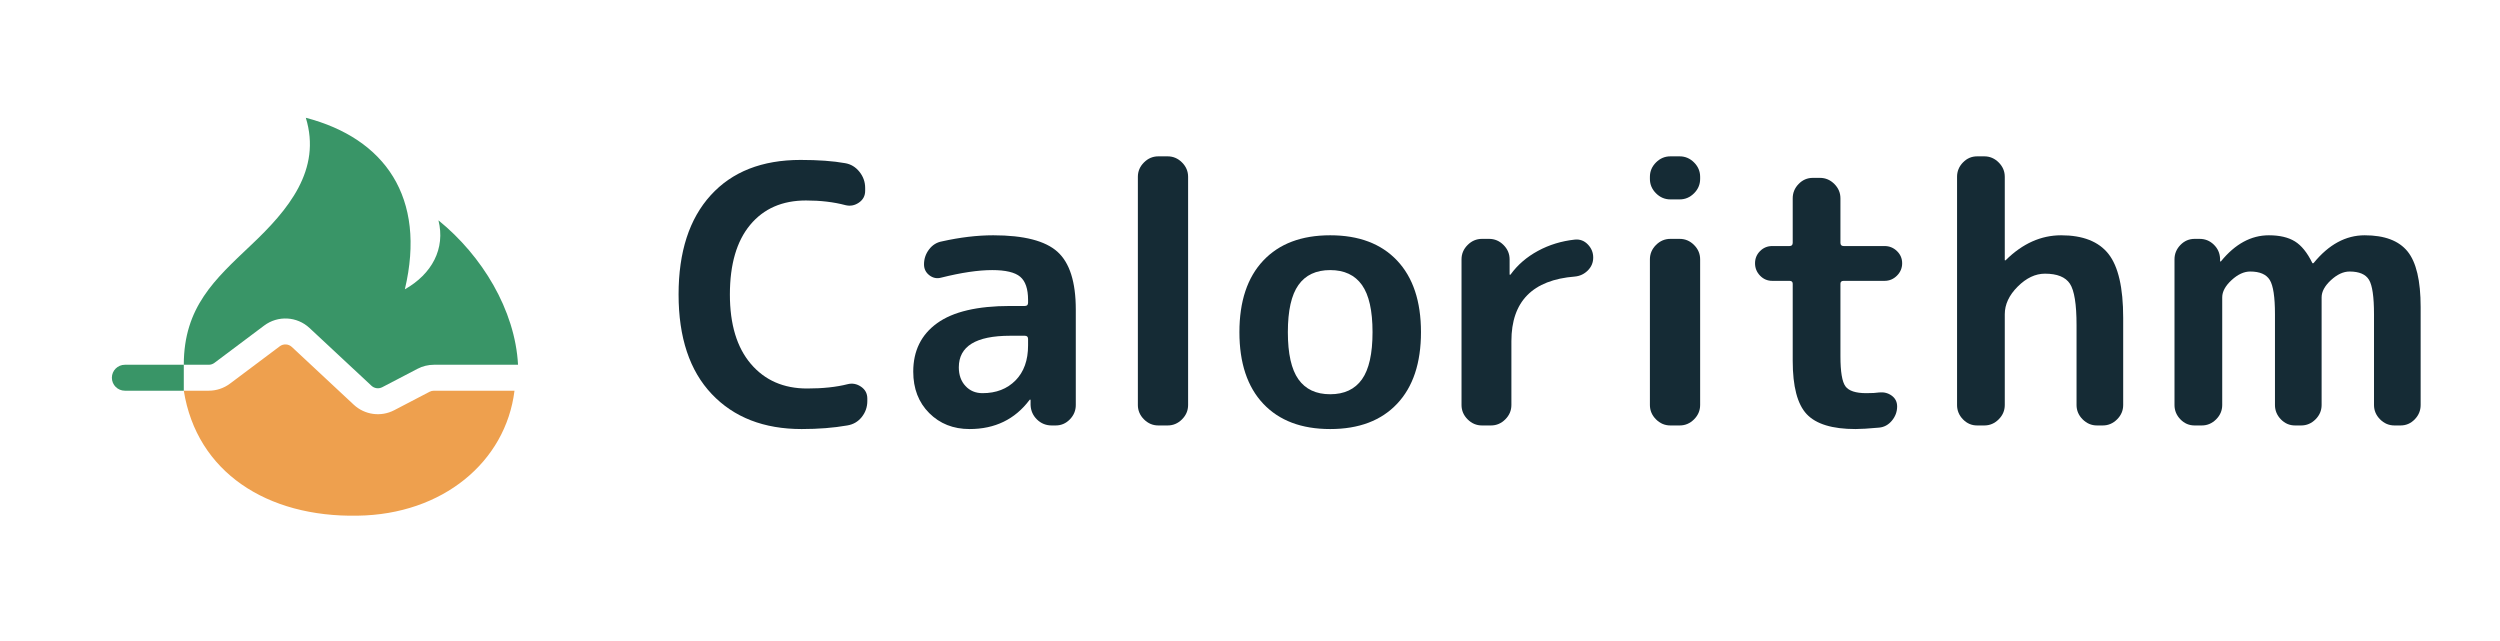
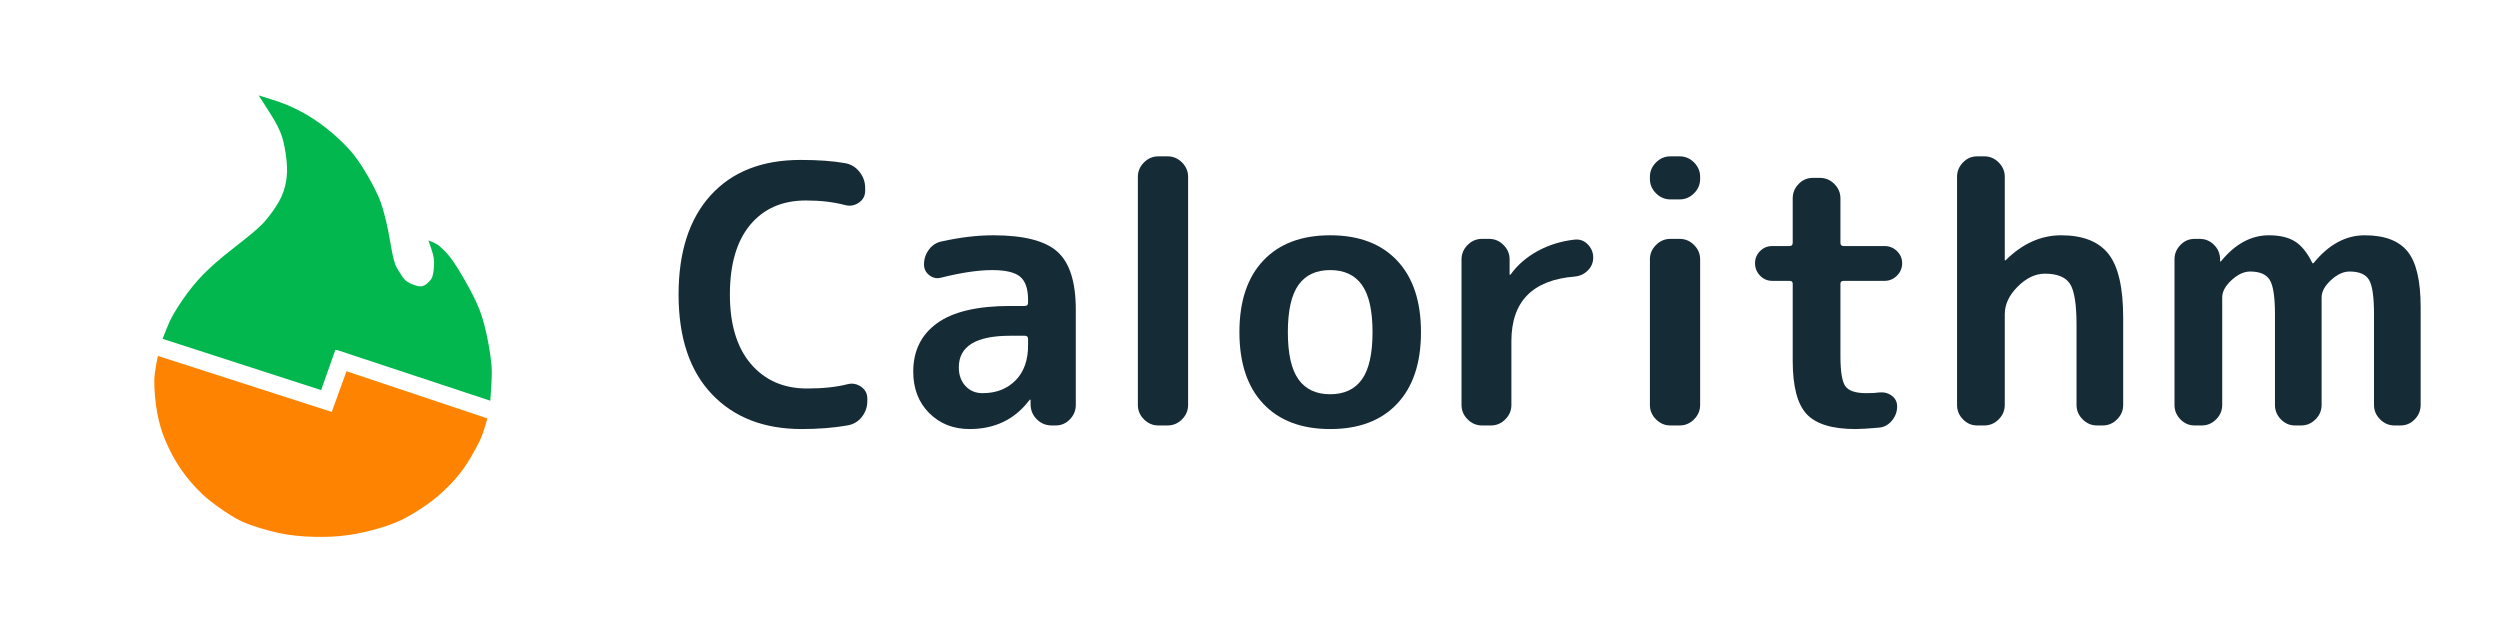
<svg xmlns="http://www.w3.org/2000/svg" viewBox="0 0 975.42 250" role="img">
  <g id="brand-mark" transform="translate(8 8) scale(0.23)">
-     <path id="upper" fill="#399567" d="M 277 584 C 277 486 330 439 390 382 C 455 321 511 253 484 165 C 618 200 689 300 652 456 C 698 430 721 387 709 339 C 783 399 839 491 844 584 L 701.317 584 A 60 60 0 0 0 673.563 590.805 L 613.656 622.061 A 16 16 0 0 1 595.343 619.578 L 490.269 521.604 A 60 60 0 0 0 413.351 517.486 L 328.933 580.8 A 16 16 0 0 1 319.333 584 L 277 584 Z" />
-     <path id="lower" fill="#EEA04E" d="M 277 628 L 319.333 628 A 60 60 0 0 0 355.333 616 L 439.751 552.687 A 16 16 0 0 1 460.263 553.784 L 565.337 651.759 A 60 60 0 0 0 634.009 661.071 L 693.916 629.815 A 16 16 0 0 1 701.317 628 L 838 628 C 823 749 716 838 572 840 C 418 843 299 766 277 628 Z" />
-     <path id="left-extension" fill="#399567" d="M 177 584 H 277 V 628 H 177 A 22 22 0 0 1 177 584 Z" />
+     <path id="upper" fill="#02B84E" d="M 404 127 C 412.3 129.8 438.5 137.3 454.0 144.0 C 469.5 150.7 483.0 157.8 497.0 167.0 C 511.0 176.2 525.3 187.2 538.0 199.0 C 550.7 210.8 561.7 221.8 573.0 238.0 C 584.3 254.2 598.0 278.3 606.0 296.0 C 614.0 313.7 616.5 325.8 621.0 344.0 C 625.5 362.2 629.3 391.2 633.0 405.0 C 636.7 418.8 639.2 420.7 643.0 427.0 C 646.8 433.3 650.0 439.0 656.0 443.0 C 662.0 447.0 672.7 451.2 679.0 451.0 C 685.3 450.8 690.5 445.7 694.0 442.0 C 697.5 438.3 698.8 435.5 700.0 429.0 C 701.2 422.5 702.3 412.3 701.0 403.0 C 699.7 393.7 693.5 378.0 692.0 373.0 C 695.2 374.7 703.8 376.8 711.0 383.0 C 718.2 389.2 725.3 395.7 735.0 410.0 C 744.7 424.3 760.3 451.2 769.0 469.0 C 777.7 486.8 782.0 497.7 787.0 517.0 C 792.0 536.3 797.3 563.7 799.0 585.0 C 800.7 606.3 797.3 635.0 797.0 645.0 L 537 559 L 534 559 L 510 627 L 241 540 C 244.0 533.2 250.5 513.8 259.0 499.0 C 267.5 484.2 280.0 465.7 292.0 451.0 C 304.0 436.3 314.0 426.2 331.0 411.0 C 348.0 395.8 379.2 372.8 394.0 360.0 C 408.8 347.2 411.8 344.3 420.0 334.0 C 428.2 323.7 437.7 310.3 443.0 298.0 C 448.3 285.7 451.2 273.8 452.0 260.0 C 452.8 246.2 450.7 228.5 448.0 215.0 C 445.3 201.5 443.3 193.7 436.0 179.0 C 428.7 164.3 409.3 135.7 404.0 127.0 Z" />
+     <path id="lower" fill="#FE8301" d="M 233 569 L 528 664 L 553 595 L 792 675 C 789.8 681.3 786.3 698.0 779.0 713.0 C 771.7 728.0 759.7 749.5 748.0 765.0 C 736.3 780.5 722.8 794.0 709.0 806.0 C 695.2 818.0 679.0 828.7 665.0 837.0 C 651.0 845.3 641.2 850.3 625.0 856.0 C 608.8 861.7 586.5 867.7 568.0 871.0 C 549.5 874.3 533.3 875.8 514.0 876.0 C 494.7 876.2 472.0 875.2 452.0 872.0 C 432.0 868.8 410.0 862.5 394.0 857.0 C 378.0 851.5 370.2 847.8 356.0 839.0 C 341.8 830.2 323.0 817.0 309.0 804.0 C 295.0 791.0 282.5 776.2 272.0 761.0 C 261.5 745.8 252.7 728.8 246.0 713.0 C 239.3 697.2 235.2 683.0 232.0 666.0 C 228.8 649.0 226.8 627.2 227.0 611.0 C 227.2 594.8 232.0 576.0 233.0 569.0 Z" />
  </g>
  <g id="brand-name" fill="#152B35" data-text="Calorithm" data-typeface="RoundedMplus1c-Bold">
    <path d="M312.78 167.4Q290.66 167.4 277.71 153.75Q264.76 140.1 264.76 114.9Q264.76 89.98 277.29 76.19Q289.82 62.4 312.36 62.4Q322.72 62.4 329.72 63.66Q333.08 64.22 335.32 67.02Q337.56 69.82 337.56 73.32V74.44Q337.56 77.38 335.11 79.06Q332.66 80.74 329.86 80.04Q323 78.22 314.46 78.22Q300.6 78.22 292.69 87.74Q284.78 97.26 284.78 114.9Q284.78 132.4 292.97 141.99Q301.16 151.58 314.88 151.58Q324.12 151.58 330.7 149.9Q333.5 149.2 335.95 150.88Q338.4 152.56 338.4 155.5V156.48Q338.4 159.98 336.23 162.71Q334.06 165.44 330.56 166Q322.58 167.4 312.78 167.4Z" />
    <path d="M394.12 131Q374.1 131 374.1 143.32Q374.1 147.8 376.69 150.6Q379.28 153.4 383.34 153.4Q391.32 153.4 396.22 148.43Q401.12 143.46 401.12 134.78V132.26Q401.12 131 399.86 131ZM378.3 167.4Q368.78 167.4 362.55 161.17Q356.32 154.94 356.32 145Q356.32 132.82 365.63 126.1Q374.94 119.38 394.12 119.38H399.86Q401.12 119.38 401.12 118.12V117Q401.12 110.56 398.04 107.97Q394.96 105.38 387.12 105.38Q379 105.38 367.24 108.32Q364.72 109.02 362.62 107.41Q360.52 105.8 360.52 103.14Q360.52 99.92 362.48 97.33Q364.44 94.74 367.52 94.18Q378.16 91.8 387.54 91.8Q405.46 91.8 412.6 98.24Q419.74 104.68 419.74 120.78V158.02Q419.74 161.24 417.43 163.62Q415.12 166 411.9 166H410.36Q407 166 404.62 163.69Q402.24 161.38 402.1 158.02V156.06Q402.1 155.92 401.96 155.92Q401.68 155.92 401.68 156.06Q393.14 167.4 378.3 167.4Z" />
    <path d="M451.94 166Q448.72 166 446.34 163.62Q443.96 161.24 443.96 158.02V68.98Q443.96 65.76 446.34 63.38Q448.72 61 451.94 61H455.58Q458.8 61 461.18 63.38Q463.56 65.76 463.56 68.98V158.02Q463.56 161.24 461.18 163.62Q458.8 166 455.58 166Z" />
    <path d="M531.39 111.19Q527.26 105.38 519 105.38Q510.74 105.38 506.61 111.19Q502.48 117 502.48 129.6Q502.48 142.2 506.61 148.01Q510.74 153.82 519 153.82Q527.26 153.82 531.39 148.01Q535.52 142.2 535.52 129.6Q535.52 117 531.39 111.19ZM545.11 157.53Q535.8 167.4 519 167.4Q502.2 167.4 492.89 157.53Q483.58 147.66 483.58 129.6Q483.58 111.54 492.89 101.67Q502.2 91.8 519 91.8Q535.8 91.8 545.11 101.67Q554.42 111.54 554.42 129.6Q554.42 147.66 545.11 157.53Z" />
    <path d="M578.22 166Q575 166 572.62 163.62Q570.24 161.24 570.24 158.02V101.18Q570.24 97.96 572.62 95.58Q575 93.2 578.22 93.2H581.02Q584.24 93.2 586.62 95.58Q589 97.96 589 101.18V107.06Q589 107.2 589.14 107.2Q589.42 107.2 589.42 107.06Q593.48 101.46 600.06 97.89Q606.64 94.32 614.48 93.48Q617.42 93.2 619.52 95.37Q621.62 97.54 621.62 100.48Q621.62 103.42 619.52 105.52Q617.42 107.62 614.48 107.9Q589.7 109.86 589.7 133.1V158.02Q589.7 161.24 587.32 163.62Q584.94 166 581.72 166Z" />
    <path d="M651.72 166Q648.5 166 646.12 163.62Q643.74 161.24 643.74 158.02V101.18Q643.74 97.96 646.12 95.58Q648.5 93.2 651.72 93.2H655.36Q658.58 93.2 660.96 95.58Q663.34 97.96 663.34 101.18V158.02Q663.34 161.24 660.96 163.62Q658.58 166 655.36 166ZM651.72 77.8Q648.5 77.8 646.12 75.42Q643.74 73.04 643.74 69.82V68.98Q643.74 65.76 646.12 63.38Q648.5 61 651.72 61H655.36Q658.58 61 660.96 63.38Q663.34 65.76 663.34 68.98V69.82Q663.34 73.04 660.96 75.42Q658.58 77.8 655.36 77.8Z" />
    <path d="M691.48 109.58Q688.68 109.58 686.72 107.55Q684.76 105.52 684.76 102.72Q684.76 99.92 686.72 97.96Q688.68 96 691.48 96H698.2Q699.46 96 699.46 94.74V77.38Q699.46 74.16 701.77 71.78Q704.08 69.4 707.3 69.4H710.1Q713.32 69.4 715.7 71.78Q718.08 74.16 718.08 77.38V94.74Q718.08 96 719.34 96H735.3Q738.1 96 740.13 97.96Q742.16 99.92 742.16 102.72Q742.16 105.52 740.13 107.55Q738.1 109.58 735.3 109.58H719.34Q718.08 109.58 718.08 110.7V138.98Q718.08 148.08 720.04 150.74Q722 153.4 728.16 153.4Q731.52 153.4 733.2 153.12Q736 152.84 738.1 154.38Q740.2 155.92 740.2 158.58Q740.2 161.66 738.17 164.11Q736.14 166.56 733.2 166.84Q727.04 167.4 723.96 167.4Q710.38 167.4 704.92 161.59Q699.46 155.78 699.46 140.8V110.7Q699.46 109.58 698.2 109.58Z" />
    <path d="M771.42 166Q768.2 166 765.89 163.62Q763.58 161.24 763.58 158.02V68.98Q763.58 65.76 765.89 63.38Q768.2 61 771.42 61H774.22Q777.44 61 779.82 63.38Q782.2 65.76 782.2 68.98V101.46Q782.2 101.6 782.34 101.6Q782.48 101.6 782.62 101.46Q792.42 91.8 804.18 91.8Q816.92 91.8 822.66 99.08Q828.4 106.36 828.4 124V158.02Q828.4 161.24 826.02 163.62Q823.64 166 820.42 166H818.18Q814.96 166 812.58 163.62Q810.2 161.24 810.2 158.02V126.8Q810.2 114.62 807.61 110.7Q805.02 106.78 797.88 106.78Q792.28 106.78 787.24 111.82Q782.2 116.86 782.2 122.6V158.02Q782.2 161.24 779.82 163.62Q777.44 166 774.22 166Z" />
    <path d="M856.26 166Q853.04 166 850.73 163.62Q848.42 161.24 848.42 158.02V101.18Q848.42 97.96 850.73 95.58Q853.04 93.2 856.26 93.2H858.22Q861.44 93.2 863.75 95.44Q866.06 97.68 866.2 100.9V101.88Q866.2 102.02 866.34 102.02Q866.62 102.02 866.62 101.88Q874.88 91.8 885.24 91.8Q891.54 91.8 895.39 94.18Q899.24 96.56 902.18 102.58Q902.18 102.72 902.46 102.72Q902.6 102.72 902.74 102.58Q911.56 91.8 922.62 91.8Q934.24 91.8 939.35 98.1Q944.46 104.4 944.46 119.8V158.02Q944.46 161.24 942.15 163.62Q939.84 166 936.62 166H934.24Q931.02 166 928.64 163.62Q926.26 161.24 926.26 158.02V122.6Q926.26 112.38 924.3 109.16Q922.34 105.94 916.74 105.94Q913.1 105.94 909.46 109.3Q905.82 112.66 905.82 116.02V158.02Q905.82 161.24 903.44 163.62Q901.06 166 897.84 166H895.46Q892.24 166 889.93 163.62Q887.62 161.24 887.62 158.02V122.6Q887.62 112.52 885.59 109.23Q883.56 105.94 877.96 105.94Q874.32 105.94 870.68 109.3Q867.04 112.66 867.04 116.02V158.02Q867.04 161.24 864.66 163.62Q862.28 166 859.06 166Z" />
  </g>
</svg>
